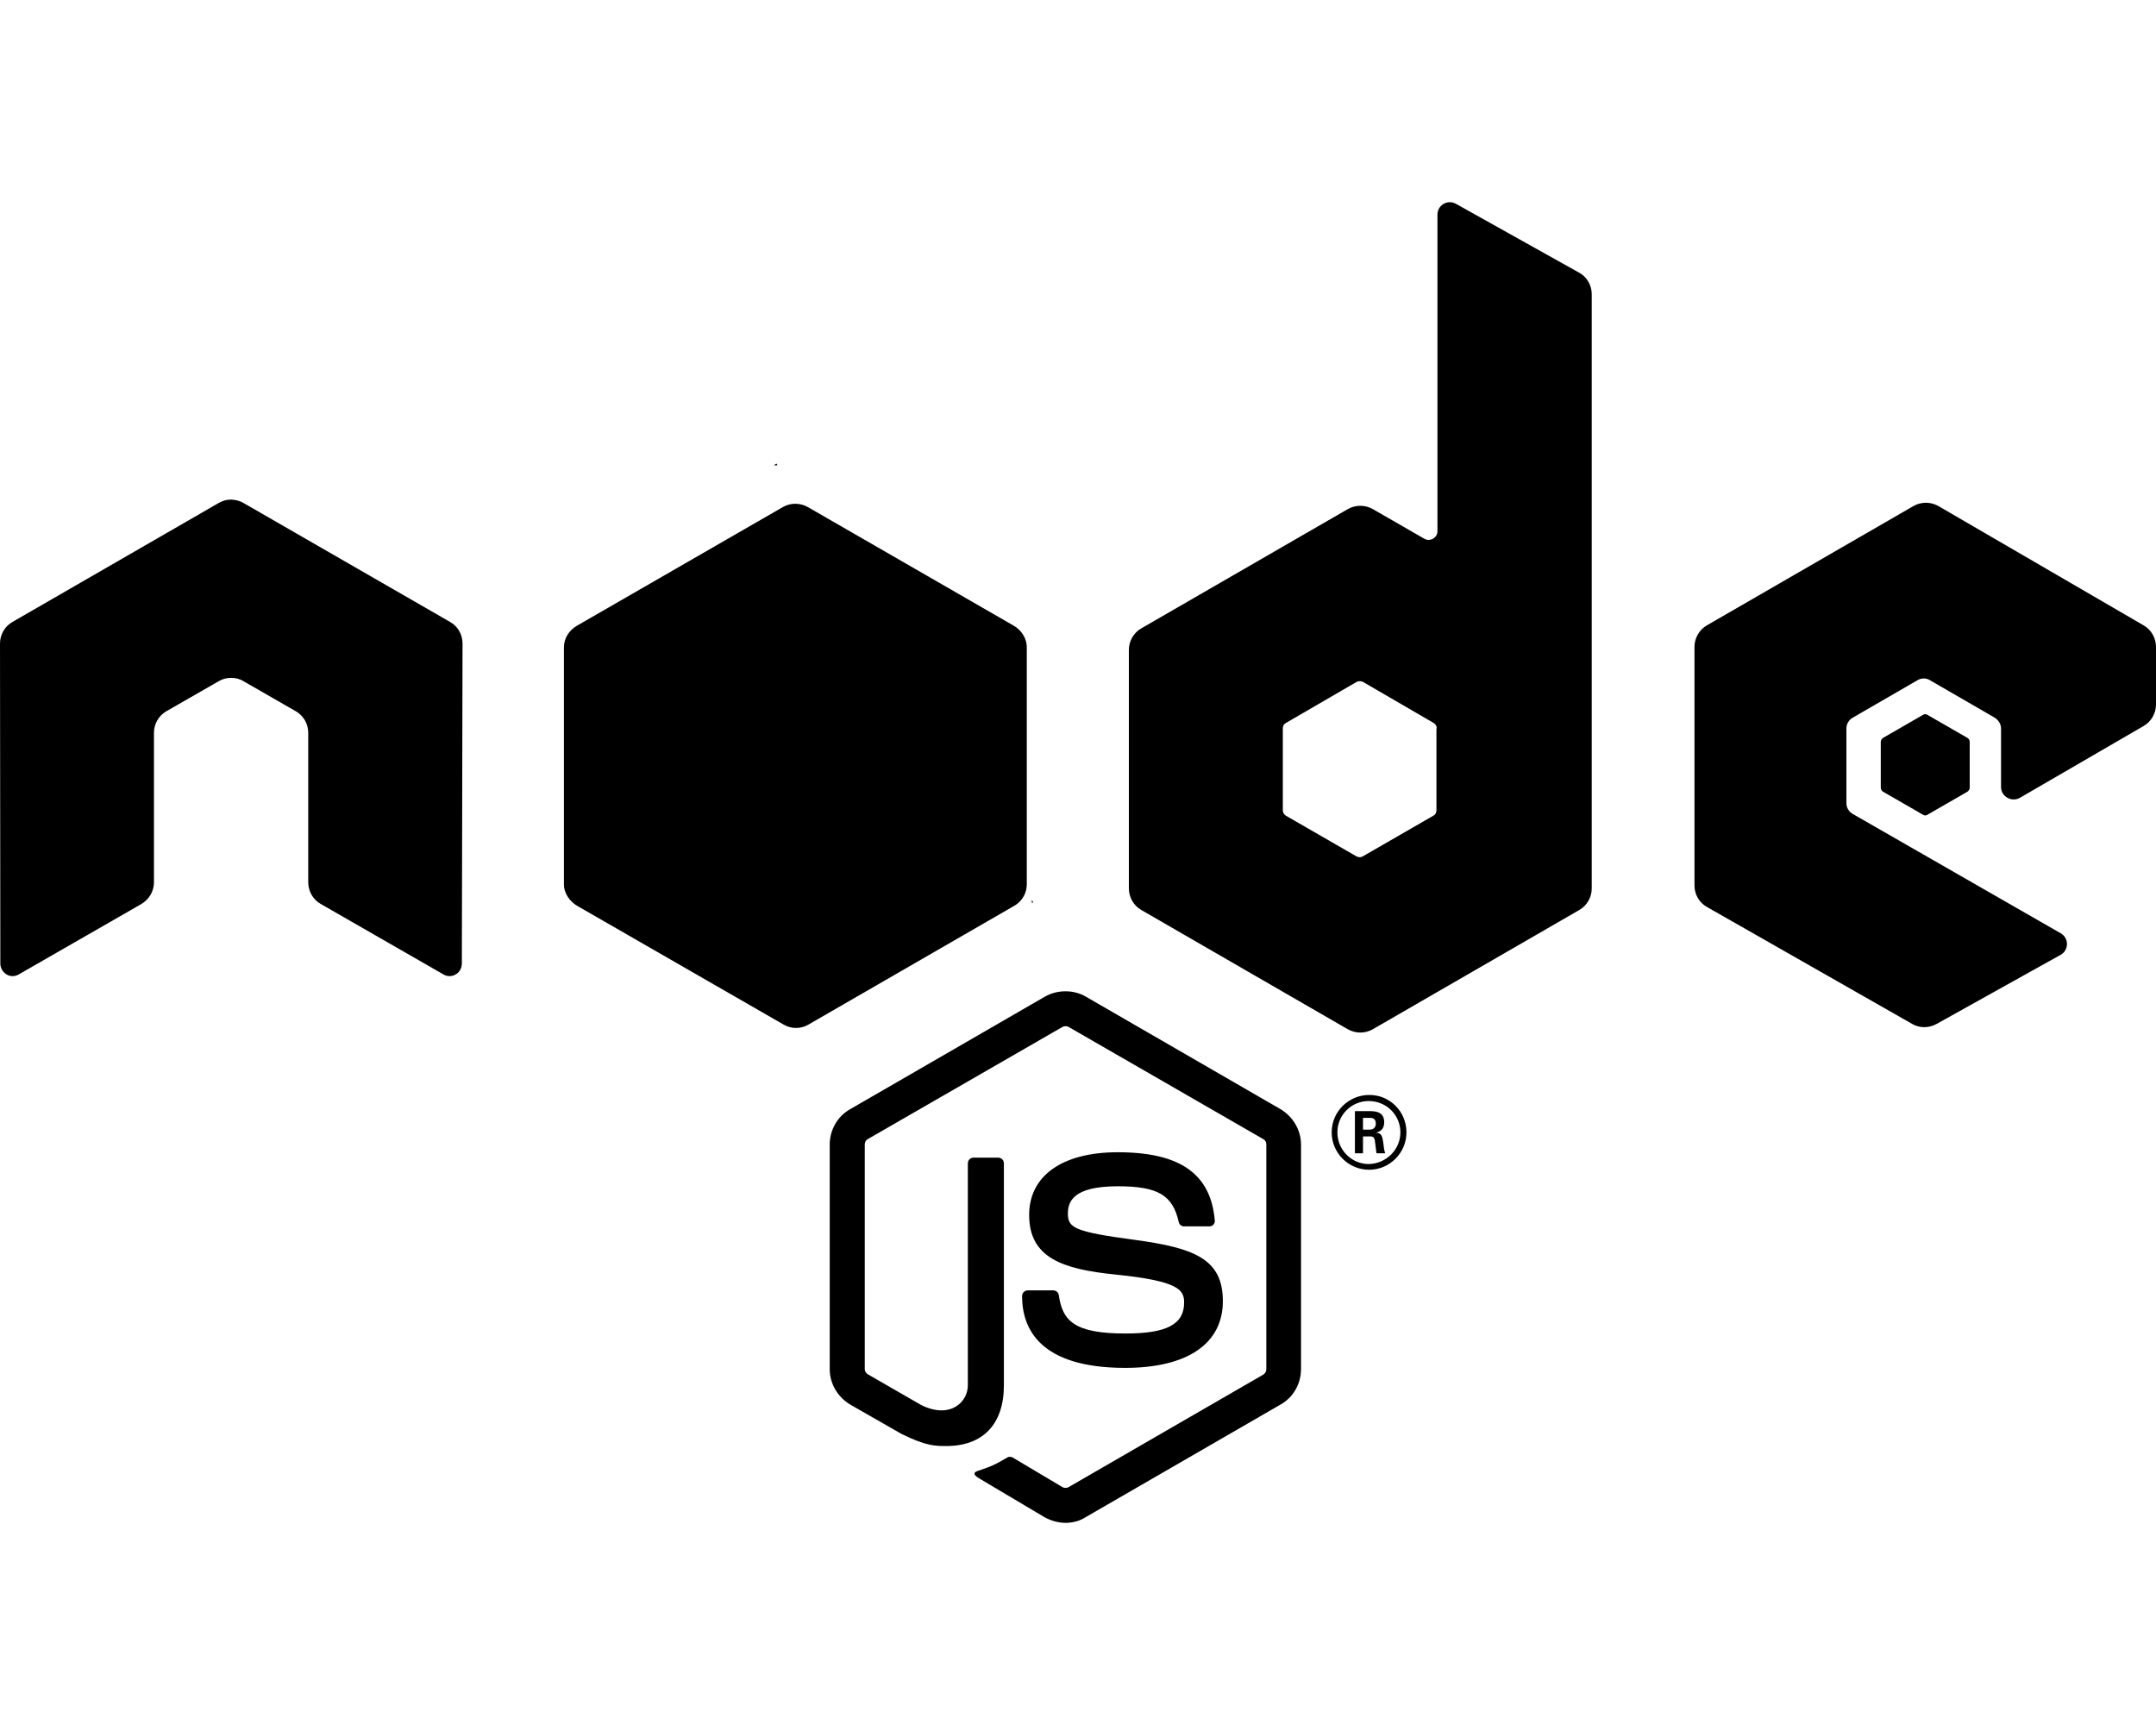
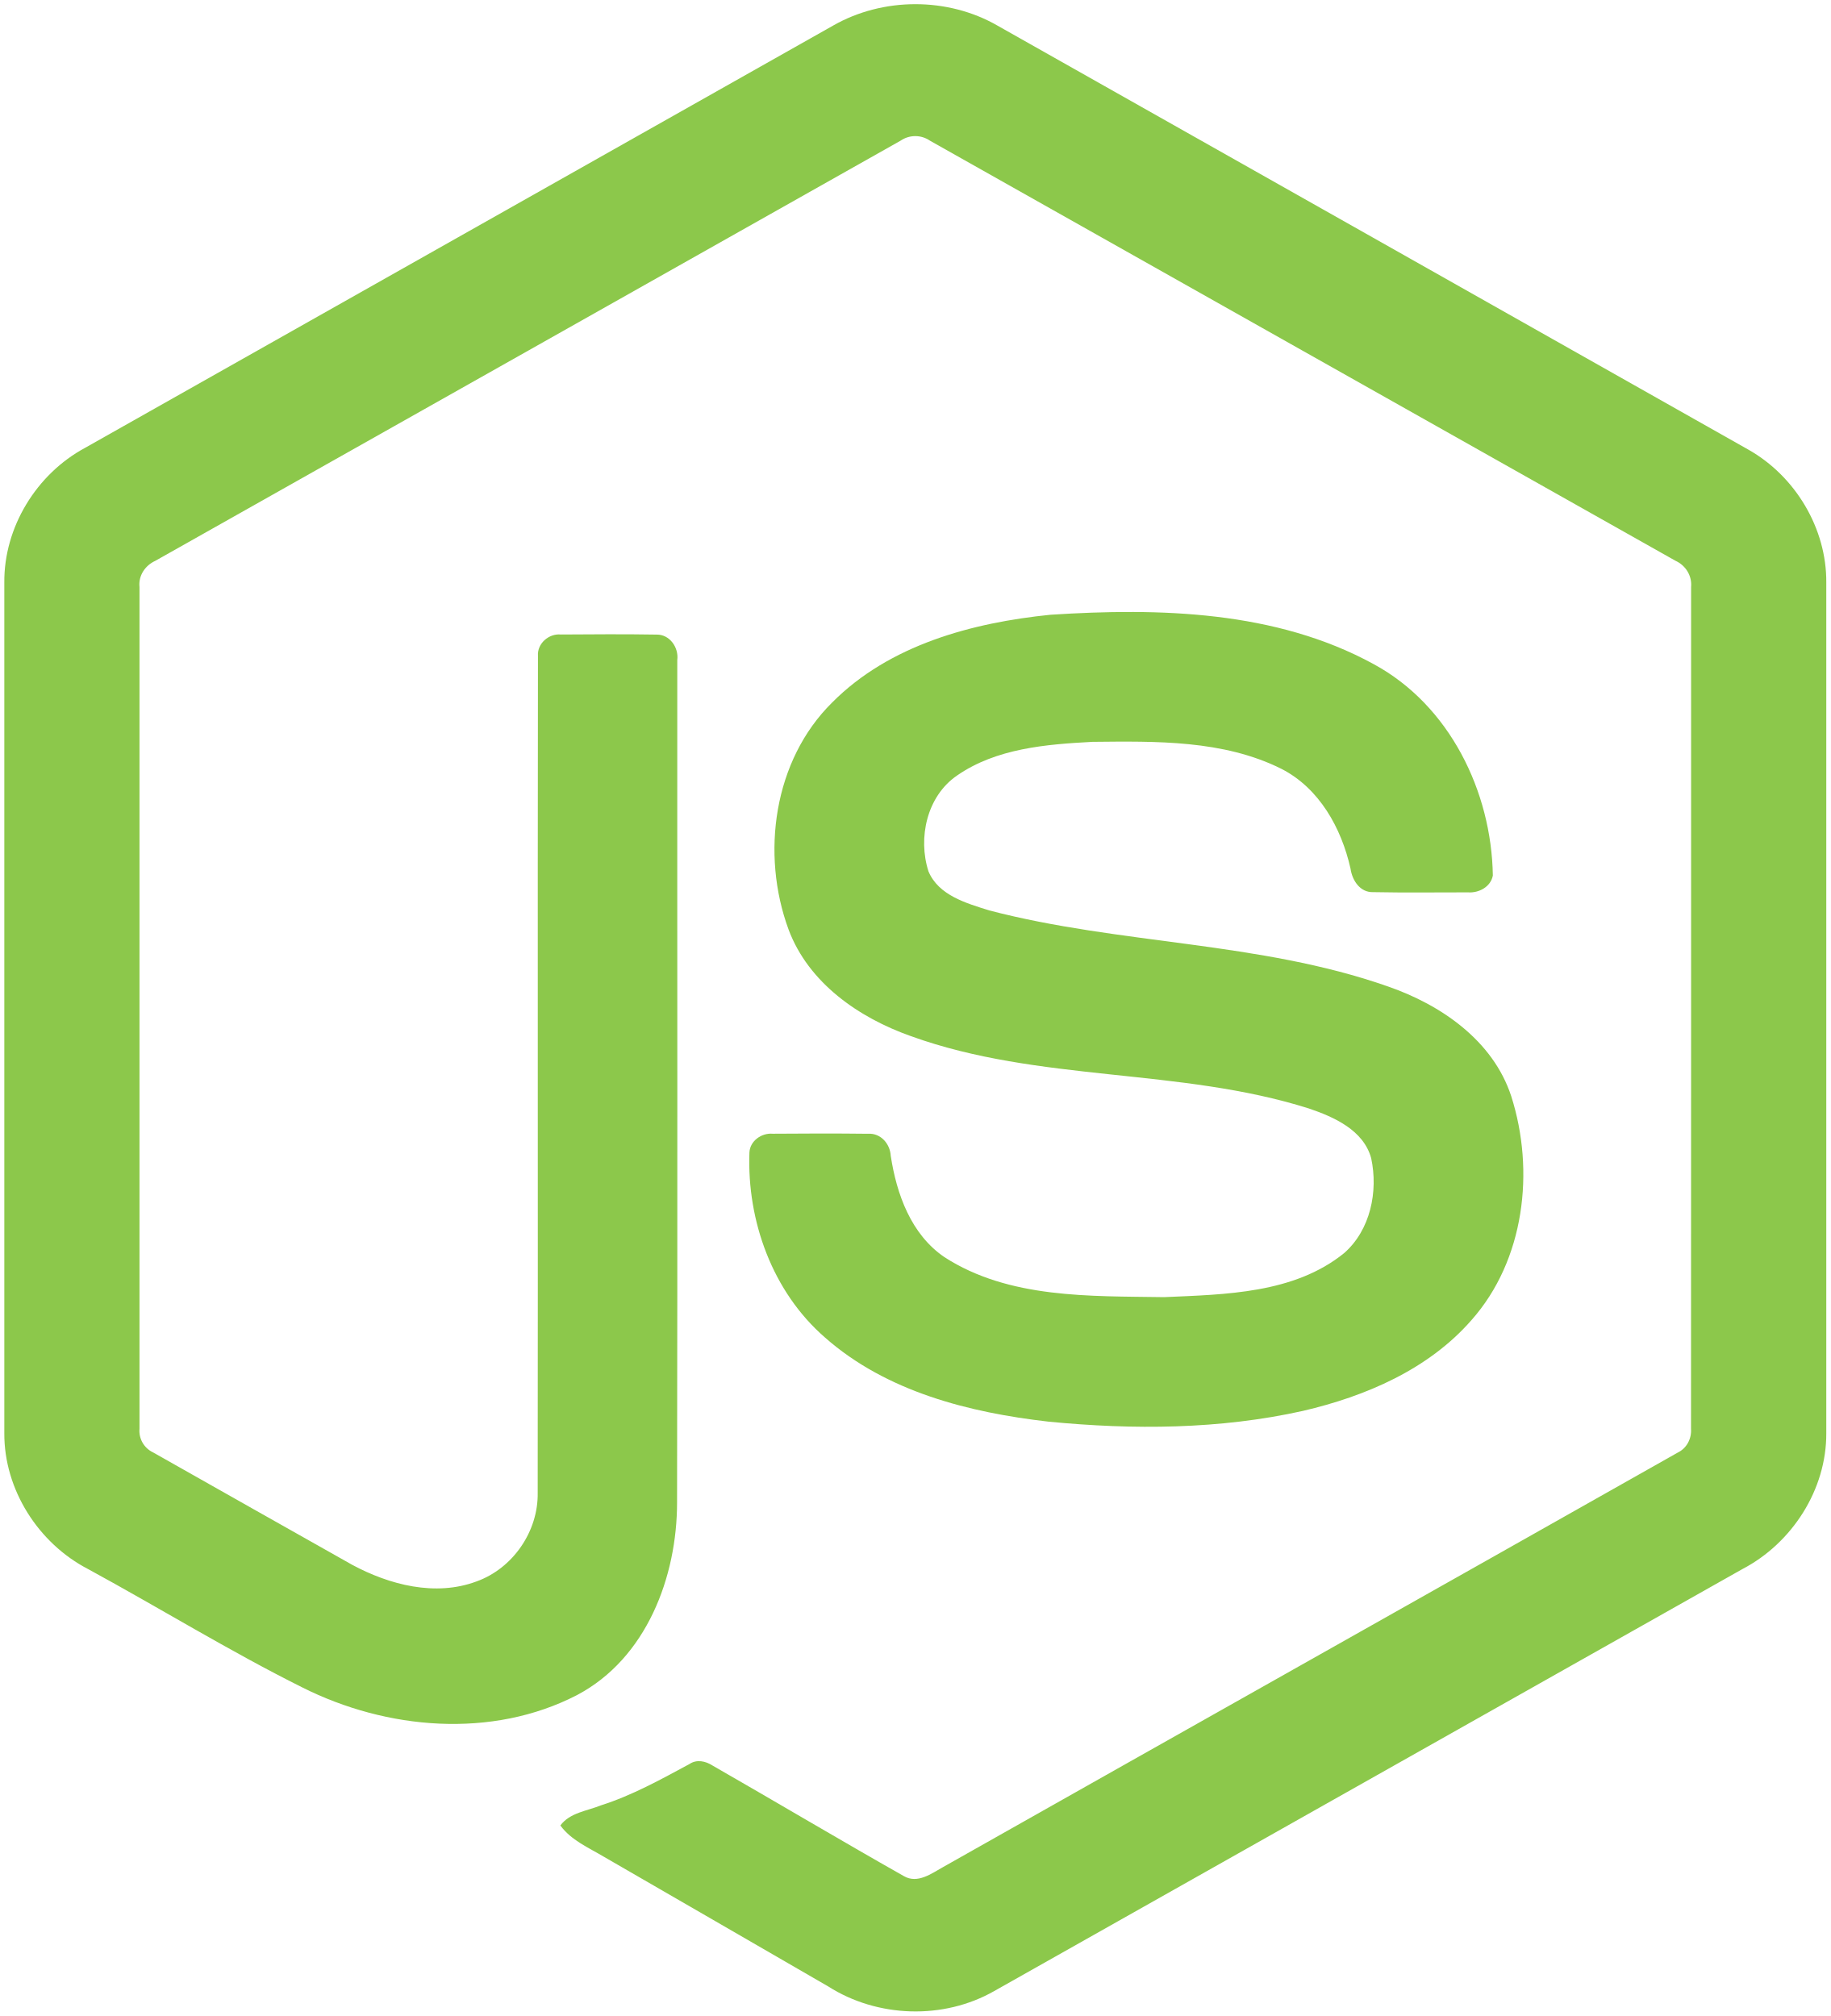
- <svg xmlns="http://www.w3.org/2000/svg" viewBox="0 0 640 512">
-   <path d="M316.3 452c-2.1 0-4.2-.6-6.1-1.6L291 439c-2.9-1.6-1.5-2.2-.5-2.5 3.8-1.3 4.6-1.6 8.7-4 .4-.2 1-.1 1.4.1l14.8 8.8c.5.3 1.3.3 1.8 0L375 408c.5-.3.9-.9.9-1.6v-66.7c0-.7-.3-1.3-.9-1.6l-57.8-33.3c-.5-.3-1.2-.3-1.8 0l-57.8 33.3c-.6.3-.9 1-.9 1.6v66.7c0 .6.4 1.2.9 1.5l15.8 9.1c8.6 4.3 13.9-.8 13.9-5.8v-65.9c0-.9.7-1.7 1.7-1.7h7.3c.9 0 1.7.7 1.7 1.7v65.9c0 11.5-6.2 18-17.1 18-3.3 0-6 0-13.3-3.6l-15.2-8.7c-3.7-2.2-6.1-6.2-6.1-10.5v-66.7c0-4.3 2.3-8.4 6.1-10.5l57.8-33.4c3.7-2.1 8.5-2.1 12.1 0l57.8 33.4c3.7 2.2 6.1 6.2 6.1 10.5v66.7c0 4.3-2.3 8.4-6.1 10.5l-57.8 33.4c-1.7 1.1-3.8 1.7-6 1.7zm46.7-65.8c0-12.5-8.4-15.8-26.2-18.2-18-2.4-19.8-3.6-19.8-7.8 0-3.5 1.5-8.1 14.8-8.1 11.9 0 16.3 2.6 18.1 10.6.2.8.8 1.3 1.6 1.3h7.5c.5 0 .9-.2 1.2-.5.3-.4.5-.8.4-1.3-1.2-13.8-10.3-20.2-28.8-20.2-16.5 0-26.3 7-26.3 18.6 0 12.7 9.8 16.1 25.6 17.7 18.9 1.9 20.4 4.6 20.4 8.3 0 6.5-5.2 9.2-17.4 9.2-15.3 0-18.7-3.8-19.8-11.4-.1-.8-.8-1.4-1.7-1.4h-7.5c-.9 0-1.7.7-1.7 1.7 0 9.7 5.3 21.3 30.6 21.3 18.5 0 29-7.2 29-19.8zm54.5-50.1c0 6.1-5 11.1-11.1 11.1s-11.1-5-11.1-11.1c0-6.3 5.2-11.1 11.1-11.1 6-.1 11.1 4.8 11.1 11.1zm-1.8 0c0-5.2-4.2-9.3-9.4-9.3-5.1 0-9.3 4.1-9.3 9.3 0 5.2 4.2 9.4 9.3 9.4 5.2-.1 9.4-4.3 9.4-9.4zm-4.5 6.2h-2.6c-.1-.6-.5-3.8-.5-3.9-.2-.7-.4-1.1-1.3-1.1h-2.2v5h-2.4v-12.5h4.3c1.5 0 4.4 0 4.4 3.3 0 2.3-1.5 2.8-2.4 3.1 1.7.1 1.8 1.2 2.1 2.8.1 1 .3 2.7.6 3.3zm-2.8-8.8c0-1.7-1.2-1.7-1.8-1.7h-2v3.5h1.9c1.6 0 1.9-1.1 1.9-1.8zM137.3 191c0-2.7-1.4-5.1-3.7-6.4l-61.3-35.3c-1-.6-2.2-.9-3.4-1h-.6c-1.2 0-2.3.4-3.4 1L3.7 184.6C1.4 185.9 0 188.4 0 191l.1 95c0 1.3.7 2.5 1.8 3.2 1.1.7 2.5.7 3.7 0L42 268.3c2.3-1.4 3.7-3.8 3.7-6.4v-44.4c0-2.6 1.4-5.1 3.7-6.4l15.5-8.9c1.2-.7 2.4-1 3.7-1 1.3 0 2.6.3 3.7 1l15.5 8.9c2.3 1.3 3.7 3.8 3.7 6.4v44.4c0 2.6 1.4 5.1 3.7 6.4l36.4 20.9c1.1.7 2.6.7 3.7 0 1.1-.6 1.8-1.9 1.8-3.2l.2-95zM472.5 87.3v176.4c0 2.6-1.4 5.1-3.7 6.4l-61.3 35.4c-2.3 1.3-5.1 1.3-7.4 0l-61.3-35.4c-2.3-1.3-3.7-3.8-3.7-6.4v-70.8c0-2.6 1.4-5.1 3.7-6.4l61.3-35.4c2.3-1.3 5.1-1.3 7.4 0l15.3 8.8c1.7 1 3.9-.3 3.9-2.2v-94c0-2.8 3-4.6 5.5-3.2l36.5 20.4c2.3 1.2 3.8 3.7 3.8 6.4zm-46 128.9c0-.7-.4-1.3-.9-1.6l-21-12.2c-.6-.3-1.3-.3-1.9 0l-21 12.2c-.6.3-.9.9-.9 1.6v24.3c0 .7.4 1.3.9 1.6l21 12.1c.6.3 1.3.3 1.8 0l21-12.1c.6-.3.9-.9.9-1.6v-24.3zm209.8-.7c2.3-1.3 3.7-3.8 3.7-6.4V192c0-2.6-1.4-5.1-3.7-6.4l-60.9-35.4c-2.3-1.3-5.1-1.3-7.4 0l-61.3 35.4c-2.3 1.3-3.7 3.8-3.7 6.4v70.8c0 2.7 1.4 5.1 3.7 6.4l60.9 34.7c2.2 1.3 5 1.3 7.3 0l36.8-20.5c2.5-1.4 2.5-5 0-6.4L550 241.6c-1.2-.7-1.9-1.9-1.9-3.2v-22.2c0-1.3.7-2.5 1.9-3.2l19.2-11.1c1.1-.7 2.6-.7 3.7 0l19.2 11.1c1.1.7 1.9 1.9 1.9 3.2v17.4c0 2.8 3.1 4.6 5.6 3.2l36.7-21.3zM559 219c-.4.3-.7.7-.7 1.2v13.6c0 .5.3 1 .7 1.2l11.8 6.8c.4.3 1 .3 1.4 0L584 235c.4-.3.7-.7.7-1.2v-13.6c0-.5-.3-1-.7-1.2l-11.8-6.8c-.4-.3-1-.3-1.4 0L559 219zm-254.2 43.5v-70.4c0-2.6-1.6-5.1-3.9-6.4l-61.1-35.2c-2.1-1.2-5-1.4-7.4 0l-61.1 35.2c-2.3 1.3-3.9 3.7-3.9 6.4v70.4c0 2.8 1.9 5.2 4 6.4l61.2 35.2c2.4 1.4 5.2 1.3 7.4 0l61-35.2c1.8-1 3.1-2.7 3.6-4.7.1-.5.2-1.1.2-1.7zm-74.3-124.9l-.8.5h1.1l-.3-.5zm76.2 130.2l-.4-.7v.9l.4-.2z" />
+ <svg xmlns="http://www.w3.org/2000/svg" width="2270" height="2500" viewBox="0 0 256 282" preserveAspectRatio="xMinYMin meet">
+   <g fill="#8CC84B">
+     <path d="M116.504 3.58c6.962-3.985 16.03-4.003 22.986 0 34.995 19.774 70.001 39.517 104.99 59.303 6.581 3.707 10.983 11.031 10.916 18.614v118.968c.049 7.897-4.788 15.396-11.731 19.019-34.88 19.665-69.742 39.354-104.616 59.019-7.106 4.063-16.356 3.75-23.24-.646-10.457-6.062-20.932-12.094-31.39-18.15-2.137-1.274-4.546-2.288-6.055-4.36 1.334-1.798 3.719-2.022 5.657-2.807 4.365-1.388 8.374-3.616 12.384-5.778 1.014-.694 2.252-.428 3.224.193 8.942 5.127 17.805 10.403 26.777 15.481 1.914 1.105 3.852-.362 5.488-1.274 34.228-19.345 68.498-38.617 102.72-57.968 1.268-.61 1.969-1.956 1.866-3.345.024-39.245.006-78.497.012-117.742.145-1.576-.767-3.025-2.192-3.67-34.759-19.575-69.5-39.18-104.253-58.76a3.621 3.621 0 0 0-4.094-.006C91.2 39.257 56.465 58.88 21.712 78.454c-1.42.646-2.373 2.071-2.204 3.653.006 39.245 0 78.497 0 117.748a3.329 3.329 0 0 0 1.89 3.303c9.274 5.259 18.56 10.481 27.84 15.722 5.228 2.814 11.647 4.486 17.407 2.33 5.083-1.823 8.646-7.01 8.549-12.407.048-39.016-.024-78.038.036-117.048-.127-1.732 1.516-3.163 3.2-3 4.456-.03 8.918-.06 13.374.012 1.86-.042 3.14 1.823 2.91 3.568-.018 39.263.048 78.527-.03 117.79.012 10.464-4.287 21.85-13.966 26.97-11.924 6.177-26.662 4.867-38.442-1.056-10.198-5.09-19.93-11.097-29.947-16.55C5.368 215.886.555 208.357.604 200.466V81.497c-.073-7.74 4.504-15.197 11.29-18.85C46.768 42.966 81.636 23.27 116.504 3.58z" />
+     <path d="M146.928 85.99c15.21-.979 31.493-.58 45.18 6.913 10.597 5.742 16.472 17.793 16.659 29.566-.296 1.588-1.956 2.464-3.472 2.355-4.413-.006-8.827.06-13.24-.03-1.872.072-2.96-1.654-3.195-3.309-1.268-5.633-4.34-11.212-9.642-13.929-8.139-4.075-17.576-3.87-26.451-3.785-6.479.344-13.446.905-18.935 4.715-4.214 2.886-5.494 8.712-3.99 13.404 1.418 3.369 5.307 4.456 8.489 5.458 18.33 4.794 37.754 4.317 55.734 10.626 7.444 2.572 14.726 7.572 17.274 15.366 3.333 10.446 1.872 22.932-5.56 31.318-6.027 6.901-14.805 10.657-23.56 12.697-11.647 2.597-23.734 2.663-35.562 1.51-11.122-1.268-22.696-4.19-31.282-11.768-7.342-6.375-10.928-16.308-10.572-25.895.085-1.619 1.697-2.748 3.248-2.615 4.444-.036 8.888-.048 13.332.006 1.775-.127 3.091 1.407 3.182 3.08.82 5.367 2.837 11 7.517 14.182 9.032 5.827 20.365 5.428 30.707 5.591 8.568-.38 18.186-.495 25.178-6.158 3.689-3.23 4.782-8.634 3.785-13.283-1.08-3.925-5.186-5.754-8.712-6.95-18.095-5.724-37.736-3.647-55.656-10.12-7.275-2.571-14.31-7.432-17.105-14.906-3.9-10.578-2.113-23.662 6.098-31.765 8.006-8.06 19.563-11.164 30.551-12.275z" />
+   </g>
</svg>
